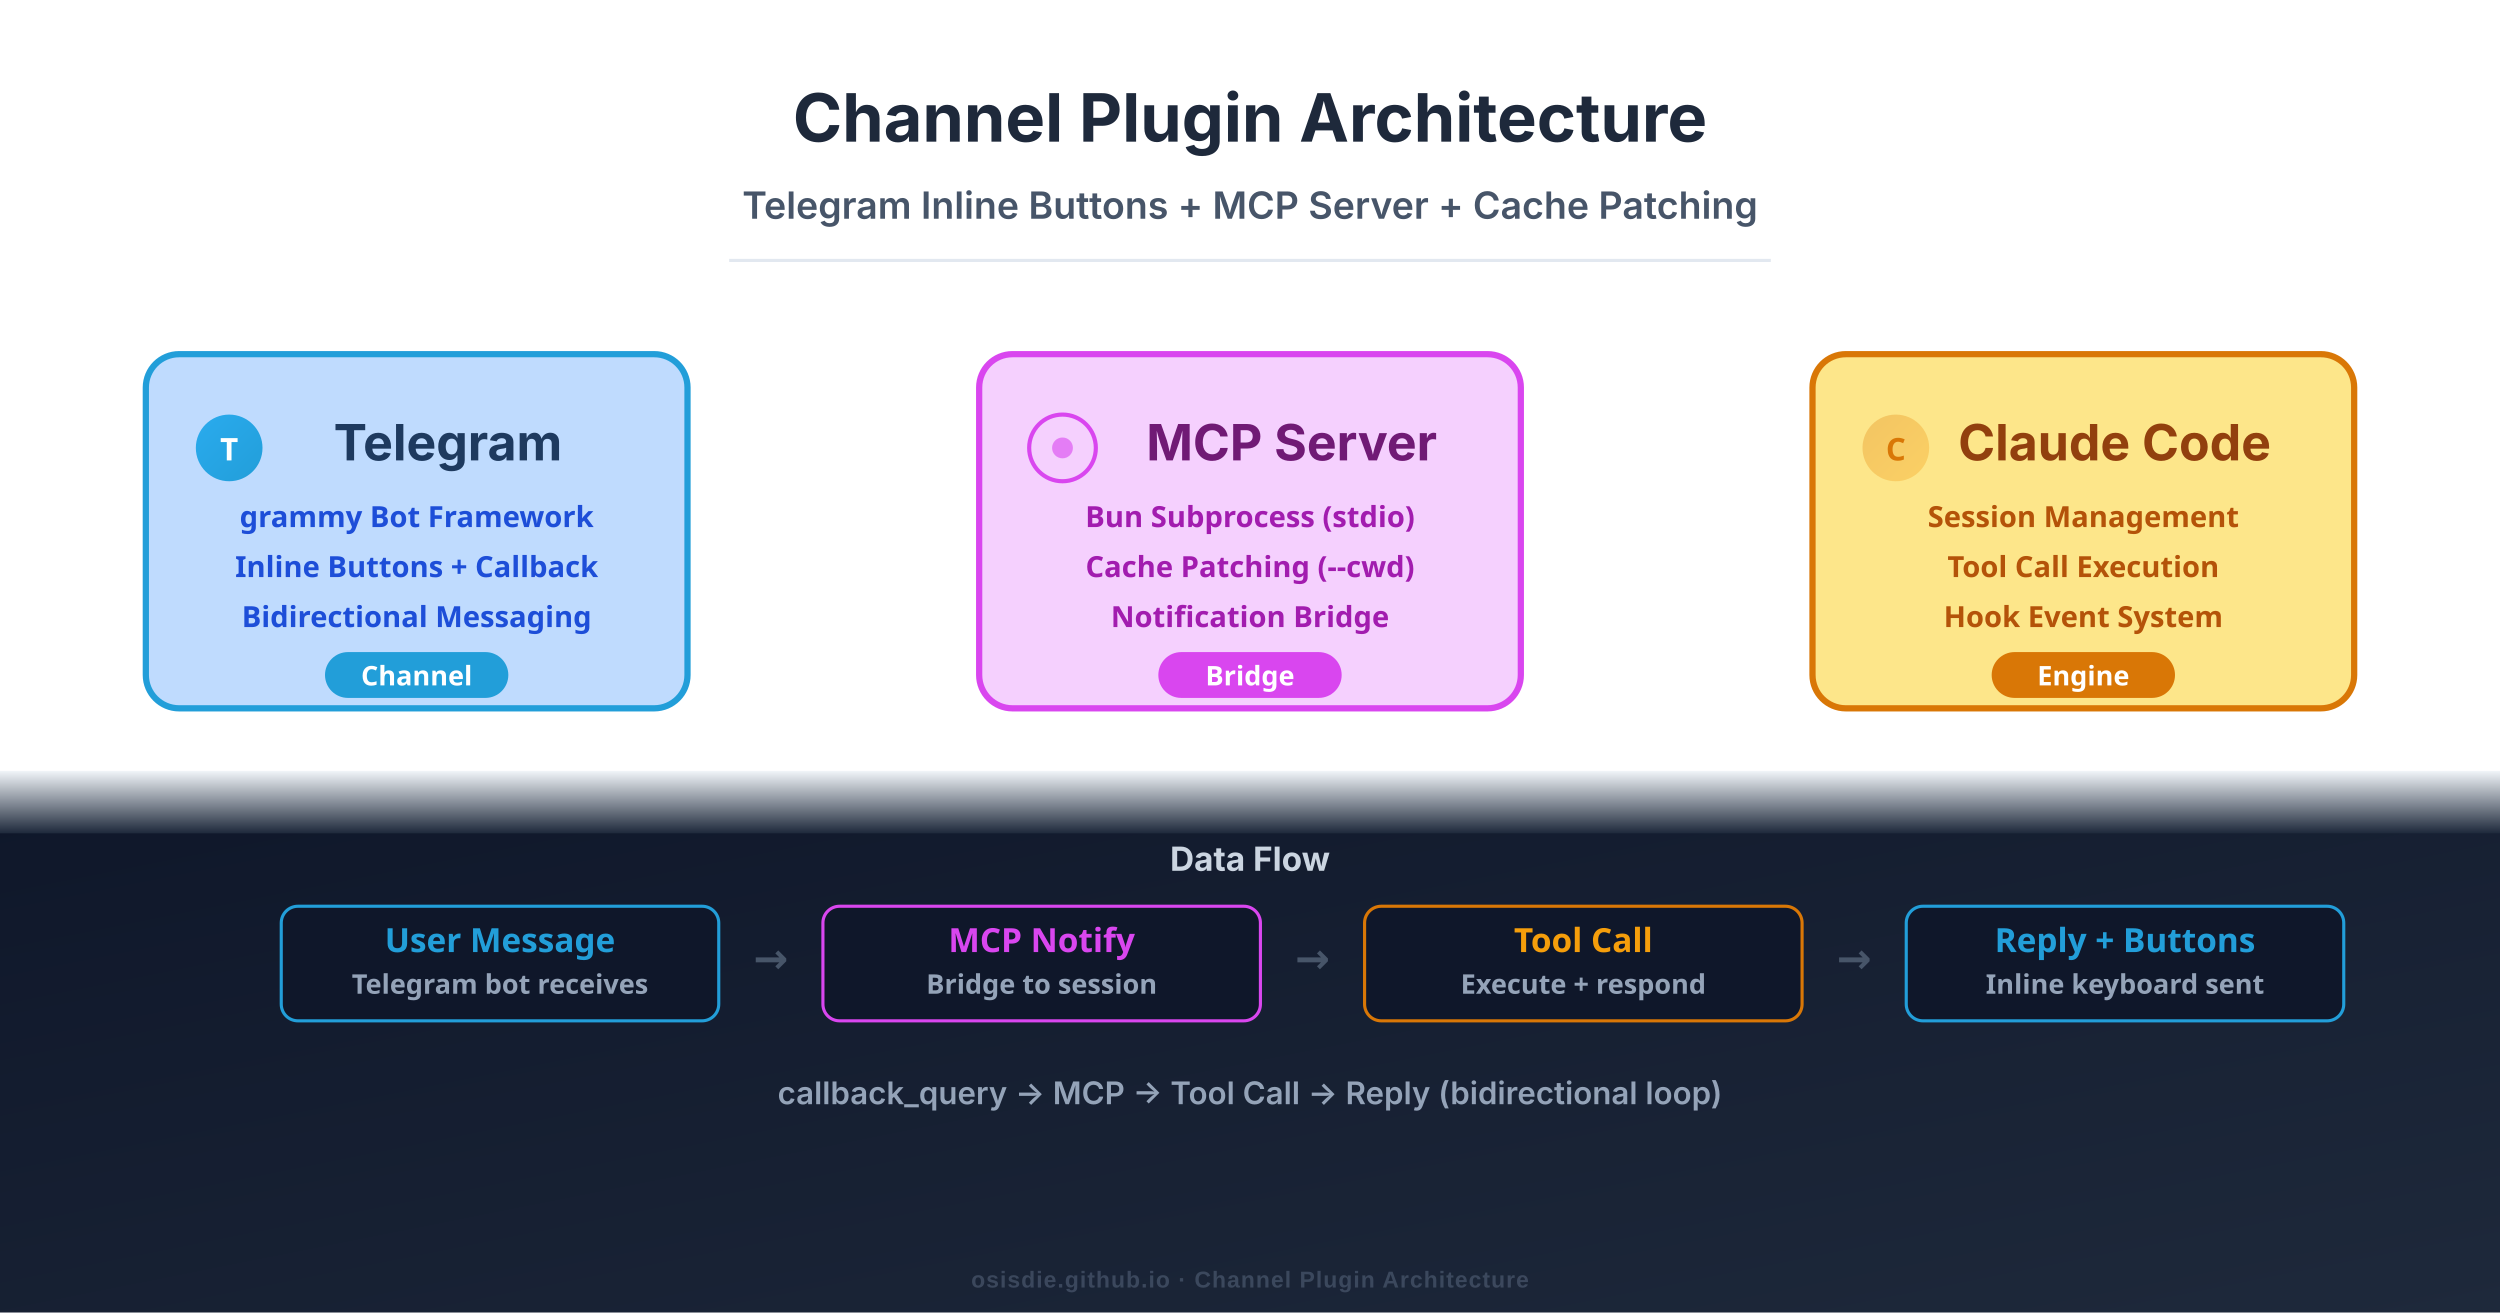
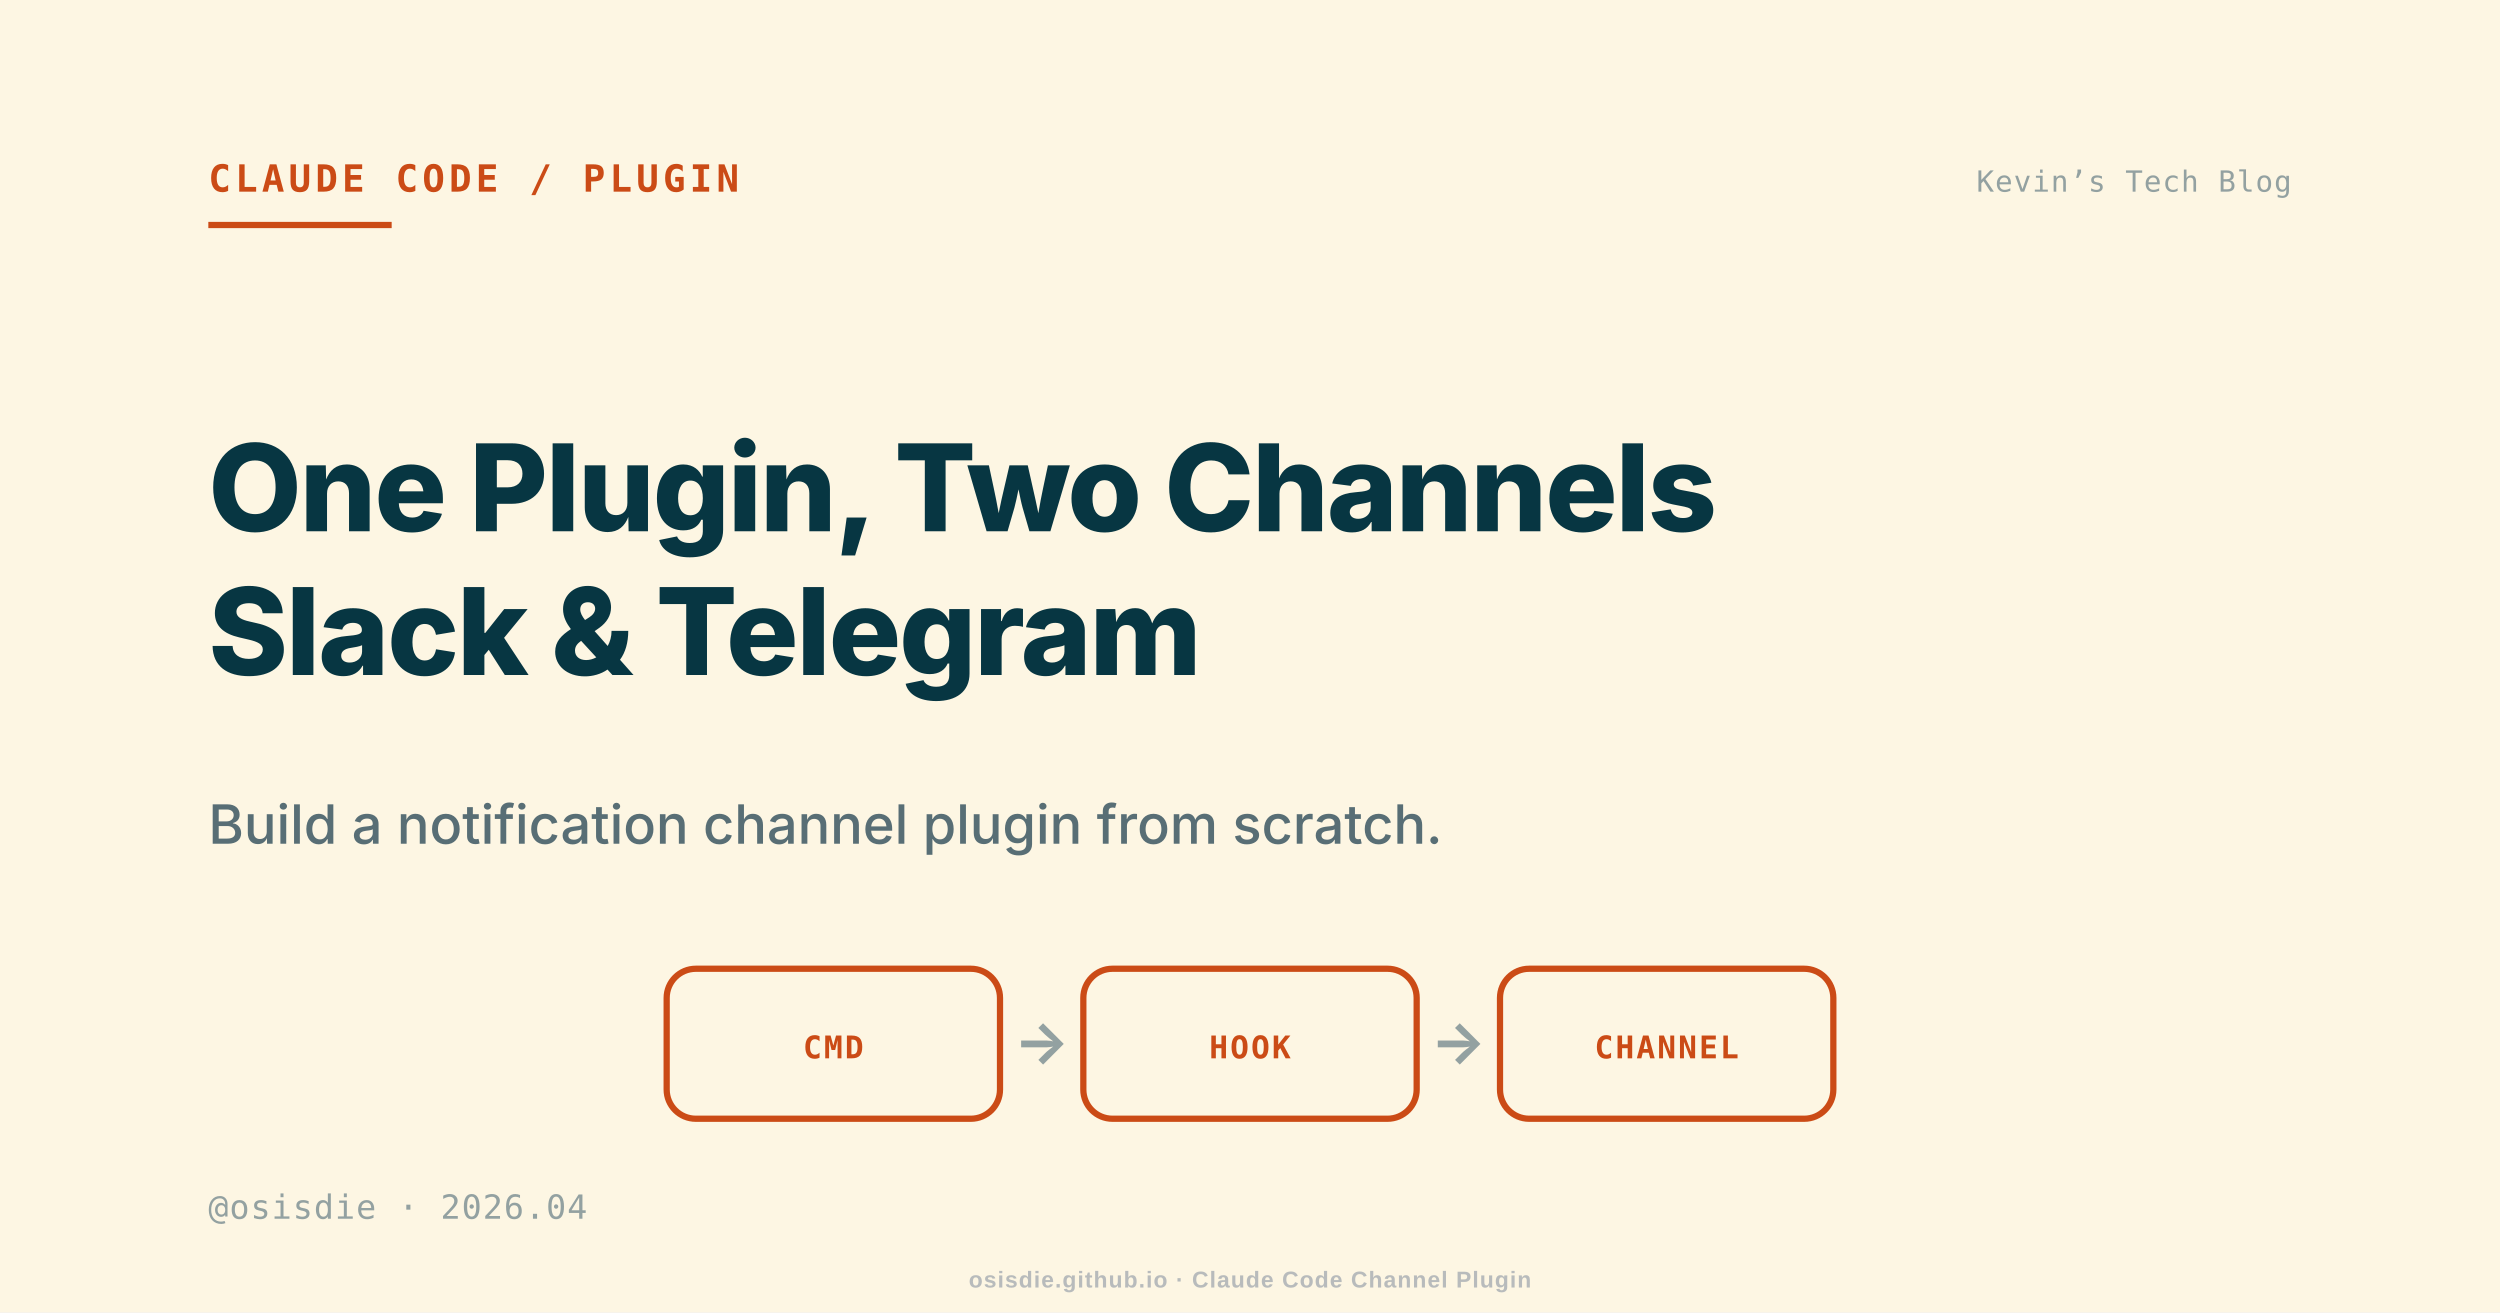
<svg xmlns="http://www.w3.org/2000/svg" viewBox="0 0 1200 630" width="1200" height="630">
-   <defs>
-     <linearGradient id="transitionGrad" x1="0%" y1="0%" x2="0%" y2="100%">
-       <stop offset="0%" style="stop-color:#f1f5f9" />
-       <stop offset="100%" style="stop-color:#1e293b" />
-     </linearGradient>
-     <linearGradient id="detailBgGrad" x1="0%" y1="0%" x2="100%" y2="100%">
-       <stop offset="0%" style="stop-color:#0f172a" />
-       <stop offset="100%" style="stop-color:#1e293b" />
-     </linearGradient>
-     <linearGradient id="telegramGrad" x1="0%" y1="0%" x2="100%" y2="100%">
-       <stop offset="0%" style="stop-color:#2AABEE" />
-       <stop offset="100%" style="stop-color:#229ED9" />
-     </linearGradient>
-     <linearGradient id="mcpGrad" x1="0%" y1="0%" x2="100%" y2="100%">
-       <stop offset="0%" style="stop-color:#f093fb" />
-       <stop offset="100%" style="stop-color:#f5576c" />
-     </linearGradient>
-     <linearGradient id="claudeGrad" x1="0%" y1="0%" x2="100%" y2="100%">
-       <stop offset="0%" style="stop-color:#D97706" />
-       <stop offset="100%" style="stop-color:#F59E0B" />
-     </linearGradient>
-     <filter id="shadow">
-       <feDropShadow dx="0" dy="2" stdDeviation="4" flood-color="#000" flood-opacity="0.12" />
-     </filter>
-   </defs>
-   <rect width="1200" height="630" fill="#ffffff" />
-   <rect y="390" width="1200" height="240" fill="url(#detailBgGrad)" />
-   <rect y="370" width="1200" height="30" fill="url(#transitionGrad)" />
-   <text x="600" y="68" text-anchor="middle" font-family="-apple-system, BlinkMacSystemFont, Segoe UI, Noto Sans TC, sans-serif" font-size="32" font-weight="700" fill="#1e293b">
-     Channel Plugin Architecture
-   </text>
-   <text x="600" y="105" text-anchor="middle" font-family="-apple-system, BlinkMacSystemFont, Segoe UI, sans-serif" font-size="18" font-weight="600" fill="#475569">
-     Telegram Inline Buttons + MCP Server + Cache Patching
-   </text>
-   <line x1="350" y1="125" x2="850" y2="125" stroke="#e2e8f0" stroke-width="1.5" />
-   <g transform="translate(200, 235)">
-     <rect x="-130" y="-65" width="260" height="170" rx="16" fill="#bfdbfe" stroke="#229ED9" stroke-width="3" />
-     <circle cx="-90" cy="-20" r="16" fill="url(#telegramGrad)" />
-     <text x="-90" y="-14" text-anchor="middle" font-family="sans-serif" font-size="15" font-weight="700" fill="#fff">T</text>
-     <text x="15" y="-14" text-anchor="middle" font-family="-apple-system, BlinkMacSystemFont, Segoe UI, sans-serif" font-size="24" font-weight="700" fill="#1e3a5f">Telegram</text>
-     <text x="0" y="18" text-anchor="middle" font-family="sans-serif" font-size="14" font-weight="600" fill="#1d4ed8">grammy Bot Framework</text>
-     <text x="0" y="42" text-anchor="middle" font-family="sans-serif" font-size="14" font-weight="600" fill="#1d4ed8">Inline Buttons + Callback</text>
-     <text x="0" y="66" text-anchor="middle" font-family="sans-serif" font-size="14" font-weight="600" fill="#1d4ed8">Bidirectional Messaging</text>
-     <rect x="-44" y="78" width="88" height="22" rx="11" fill="#229ED9" />
-     <text x="0" y="94" text-anchor="middle" font-family="sans-serif" font-size="13" font-weight="700" fill="#fff">Channel</text>
+   <rect width="1200" height="630" fill="#FDF6E3" />
+   <text x="100" y="92" font-family="&quot;JetBrains Mono&quot;, &quot;Consolas&quot;, &quot;Menlo&quot;, monospace" font-size="18" font-weight="700" fill="#CB4B16" letter-spacing="2px">CLAUDE CODE / PLUGIN</text>
+   <line x1="100" y1="108" x2="188" y2="108" stroke="#CB4B16" stroke-width="3" />
+   <text x="1100" y="92" text-anchor="end" font-family="&quot;JetBrains Mono&quot;, &quot;Consolas&quot;, &quot;Menlo&quot;, monospace" font-size="14" font-weight="500" fill="#93A1A1" letter-spacing="0.5px">Kevin’s Tech Blog</text>
+   <text x="100" y="255" font-family="-apple-system, BlinkMacSystemFont, &quot;Segoe UI&quot;, &quot;Noto Sans TC&quot;, sans-serif" font-size="58" font-weight="800" fill="#073642" letter-spacing="-1px">One Plugin, Two Channels</text>
+   <text x="100" y="324" font-family="-apple-system, BlinkMacSystemFont, &quot;Segoe UI&quot;, &quot;Noto Sans TC&quot;, sans-serif" font-size="58" font-weight="800" fill="#073642" letter-spacing="-1px">Slack &amp; Telegram</text>
+   <text x="100" y="405" font-family="-apple-system, BlinkMacSystemFont, &quot;Segoe UI&quot;, &quot;Noto Sans TC&quot;, sans-serif" font-size="26" font-weight="500" fill="#586E75">Build a notification channel plugin from scratch.</text>
+   <g>
+     <rect x="320" y="465" width="160" height="72" rx="14" fill="none" stroke="#CB4B16" stroke-width="3" />
+     <text x="400" y="508" text-anchor="middle" font-family="&quot;JetBrains Mono&quot;, &quot;Consolas&quot;, &quot;Menlo&quot;, monospace" font-size="15" font-weight="700" fill="#CB4B16" letter-spacing="1px">CMD</text>
+     <text x="500" y="510" text-anchor="middle" font-family="-apple-system, BlinkMacSystemFont, &quot;Segoe UI&quot;, &quot;Noto Sans TC&quot;, sans-serif" font-size="28" font-weight="700" fill="#93A1A1">→</text>
+     <rect x="520" y="465" width="160" height="72" rx="14" fill="none" stroke="#CB4B16" stroke-width="3" />
+     <text x="600" y="508" text-anchor="middle" font-family="&quot;JetBrains Mono&quot;, &quot;Consolas&quot;, &quot;Menlo&quot;, monospace" font-size="15" font-weight="700" fill="#CB4B16" letter-spacing="1px">HOOK</text>
+     <text x="700" y="510" text-anchor="middle" font-family="-apple-system, BlinkMacSystemFont, &quot;Segoe UI&quot;, &quot;Noto Sans TC&quot;, sans-serif" font-size="28" font-weight="700" fill="#93A1A1">→</text>
+     <rect x="720" y="465" width="160" height="72" rx="14" fill="none" stroke="#CB4B16" stroke-width="3" />
+     <text x="800" y="508" text-anchor="middle" font-family="&quot;JetBrains Mono&quot;, &quot;Consolas&quot;, &quot;Menlo&quot;, monospace" font-size="15" font-weight="700" fill="#CB4B16" letter-spacing="1px">CHANNEL</text>
  </g>
-   <g transform="translate(600, 235)">
-     <rect x="-130" y="-65" width="260" height="170" rx="16" fill="#f5d0fe" stroke="#d946ef" stroke-width="3" />
-     <circle cx="-90" cy="-20" r="16" fill="none" stroke="#d946ef" stroke-width="2" />
-     <circle cx="-90" cy="-20" r="5" fill="#d946ef" opacity="0.6" />
-     <text x="20" y="-14" text-anchor="middle" font-family="-apple-system, BlinkMacSystemFont, Segoe UI, sans-serif" font-size="24" font-weight="700" fill="#701a75">MCP Server</text>
-     <text x="0" y="18" text-anchor="middle" font-family="sans-serif" font-size="14" font-weight="600" fill="#a21caf">Bun Subprocess (stdio)</text>
-     <text x="0" y="42" text-anchor="middle" font-family="sans-serif" font-size="14" font-weight="600" fill="#a21caf">Cache Patching (--cwd)</text>
-     <text x="0" y="66" text-anchor="middle" font-family="sans-serif" font-size="14" font-weight="600" fill="#a21caf">Notification Bridge</text>
-     <rect x="-44" y="78" width="88" height="22" rx="11" fill="#d946ef" />
-     <text x="0" y="94" text-anchor="middle" font-family="sans-serif" font-size="13" font-weight="700" fill="#fff">Bridge</text>
-   </g>
-   <g transform="translate(1000, 235)">
-     <rect x="-130" y="-65" width="260" height="170" rx="16" fill="#fde68a" stroke="#d97706" stroke-width="3" />
-     <circle cx="-90" cy="-20" r="16" fill="url(#claudeGrad)" opacity="0.3" />
-     <text x="-90" y="-14" text-anchor="middle" font-family="sans-serif" font-size="15" font-weight="700" fill="#d97706">C</text>
-     <text x="15" y="-14" text-anchor="middle" font-family="-apple-system, BlinkMacSystemFont, Segoe UI, sans-serif" font-size="24" font-weight="700" fill="#92400e">Claude Code</text>
-     <text x="0" y="18" text-anchor="middle" font-family="sans-serif" font-size="14" font-weight="600" fill="#b45309">Session Management</text>
-     <text x="0" y="42" text-anchor="middle" font-family="sans-serif" font-size="14" font-weight="600" fill="#b45309">Tool Call Execution</text>
-     <text x="0" y="66" text-anchor="middle" font-family="sans-serif" font-size="14" font-weight="600" fill="#b45309">Hook Event System</text>
-     <rect x="-44" y="78" width="88" height="22" rx="11" fill="#d97706" />
-     <text x="0" y="94" text-anchor="middle" font-family="sans-serif" font-size="13" font-weight="700" fill="#fff">Engine</text>
-   </g>
-   <text x="600" y="418" text-anchor="middle" font-family="-apple-system, BlinkMacSystemFont, Segoe UI, sans-serif" font-size="16" font-weight="700" fill="#cbd5e1">Data Flow</text>
-   <rect x="135" y="435" width="210" height="55" rx="8" fill="#0f172a" stroke="#229ED9" stroke-width="1.5" />
-   <text x="240" y="457" text-anchor="middle" font-family="sans-serif" font-size="16" font-weight="700" fill="#229ED9">User Message</text>
-   <text x="240" y="477" text-anchor="middle" font-family="sans-serif" font-size="13" font-weight="600" fill="#94a3b8">Telegram bot receives</text>
-   <text x="370" y="467" text-anchor="middle" font-family="sans-serif" font-size="20" font-weight="700" fill="#475569">→</text>
-   <rect x="395" y="435" width="210" height="55" rx="8" fill="#0f172a" stroke="#d946ef" stroke-width="1.5" />
-   <text x="500" y="457" text-anchor="middle" font-family="sans-serif" font-size="16" font-weight="700" fill="#d946ef">MCP Notify</text>
-   <text x="500" y="477" text-anchor="middle" font-family="sans-serif" font-size="13" font-weight="600" fill="#94a3b8">Bridge to session</text>
-   <text x="630" y="467" text-anchor="middle" font-family="sans-serif" font-size="20" font-weight="700" fill="#475569">→</text>
-   <rect x="655" y="435" width="210" height="55" rx="8" fill="#0f172a" stroke="#d97706" stroke-width="1.5" />
-   <text x="760" y="457" text-anchor="middle" font-family="sans-serif" font-size="16" font-weight="700" fill="#F59E0B">Tool Call</text>
-   <text x="760" y="477" text-anchor="middle" font-family="sans-serif" font-size="13" font-weight="600" fill="#94a3b8">Execute + respond</text>
-   <text x="890" y="467" text-anchor="middle" font-family="sans-serif" font-size="20" font-weight="700" fill="#475569">→</text>
-   <rect x="915" y="435" width="210" height="55" rx="8" fill="#0f172a" stroke="#229ED9" stroke-width="1.5" />
-   <text x="1020" y="457" text-anchor="middle" font-family="sans-serif" font-size="16" font-weight="700" fill="#229ED9">Reply + Buttons</text>
-   <text x="1020" y="477" text-anchor="middle" font-family="sans-serif" font-size="13" font-weight="600" fill="#94a3b8">Inline keyboard sent</text>
-   <text x="600" y="530" text-anchor="middle" font-family="-apple-system, BlinkMacSystemFont, Segoe UI, sans-serif" font-size="15" font-weight="600" fill="#94a3b8">
-     callback_query → MCP → Tool Call → Reply (bidirectional loop)
-   </text>
+   <text x="100" y="585" font-family="&quot;JetBrains Mono&quot;, &quot;Consolas&quot;, &quot;Menlo&quot;, monospace" font-size="16" font-weight="500" fill="#93A1A1" letter-spacing="0.5px">@osisdie · 2026.04</text>
  <g opacity="0.45">
-     <text x="600" y="618" text-anchor="middle" fill="#64748b" font-family="Segoe UI, Arial, sans-serif" font-size="11" font-weight="600" letter-spacing="0.5px">osisdie.github.io · Channel Plugin Architecture</text>
+     <text x="600" y="618" text-anchor="middle" fill="#64748b" font-family="Segoe UI, Arial, sans-serif" font-size="11" font-weight="600" letter-spacing="0.5px">osisdie.github.io · Claude Code Channel Plugin</text>
  </g>
</svg>
